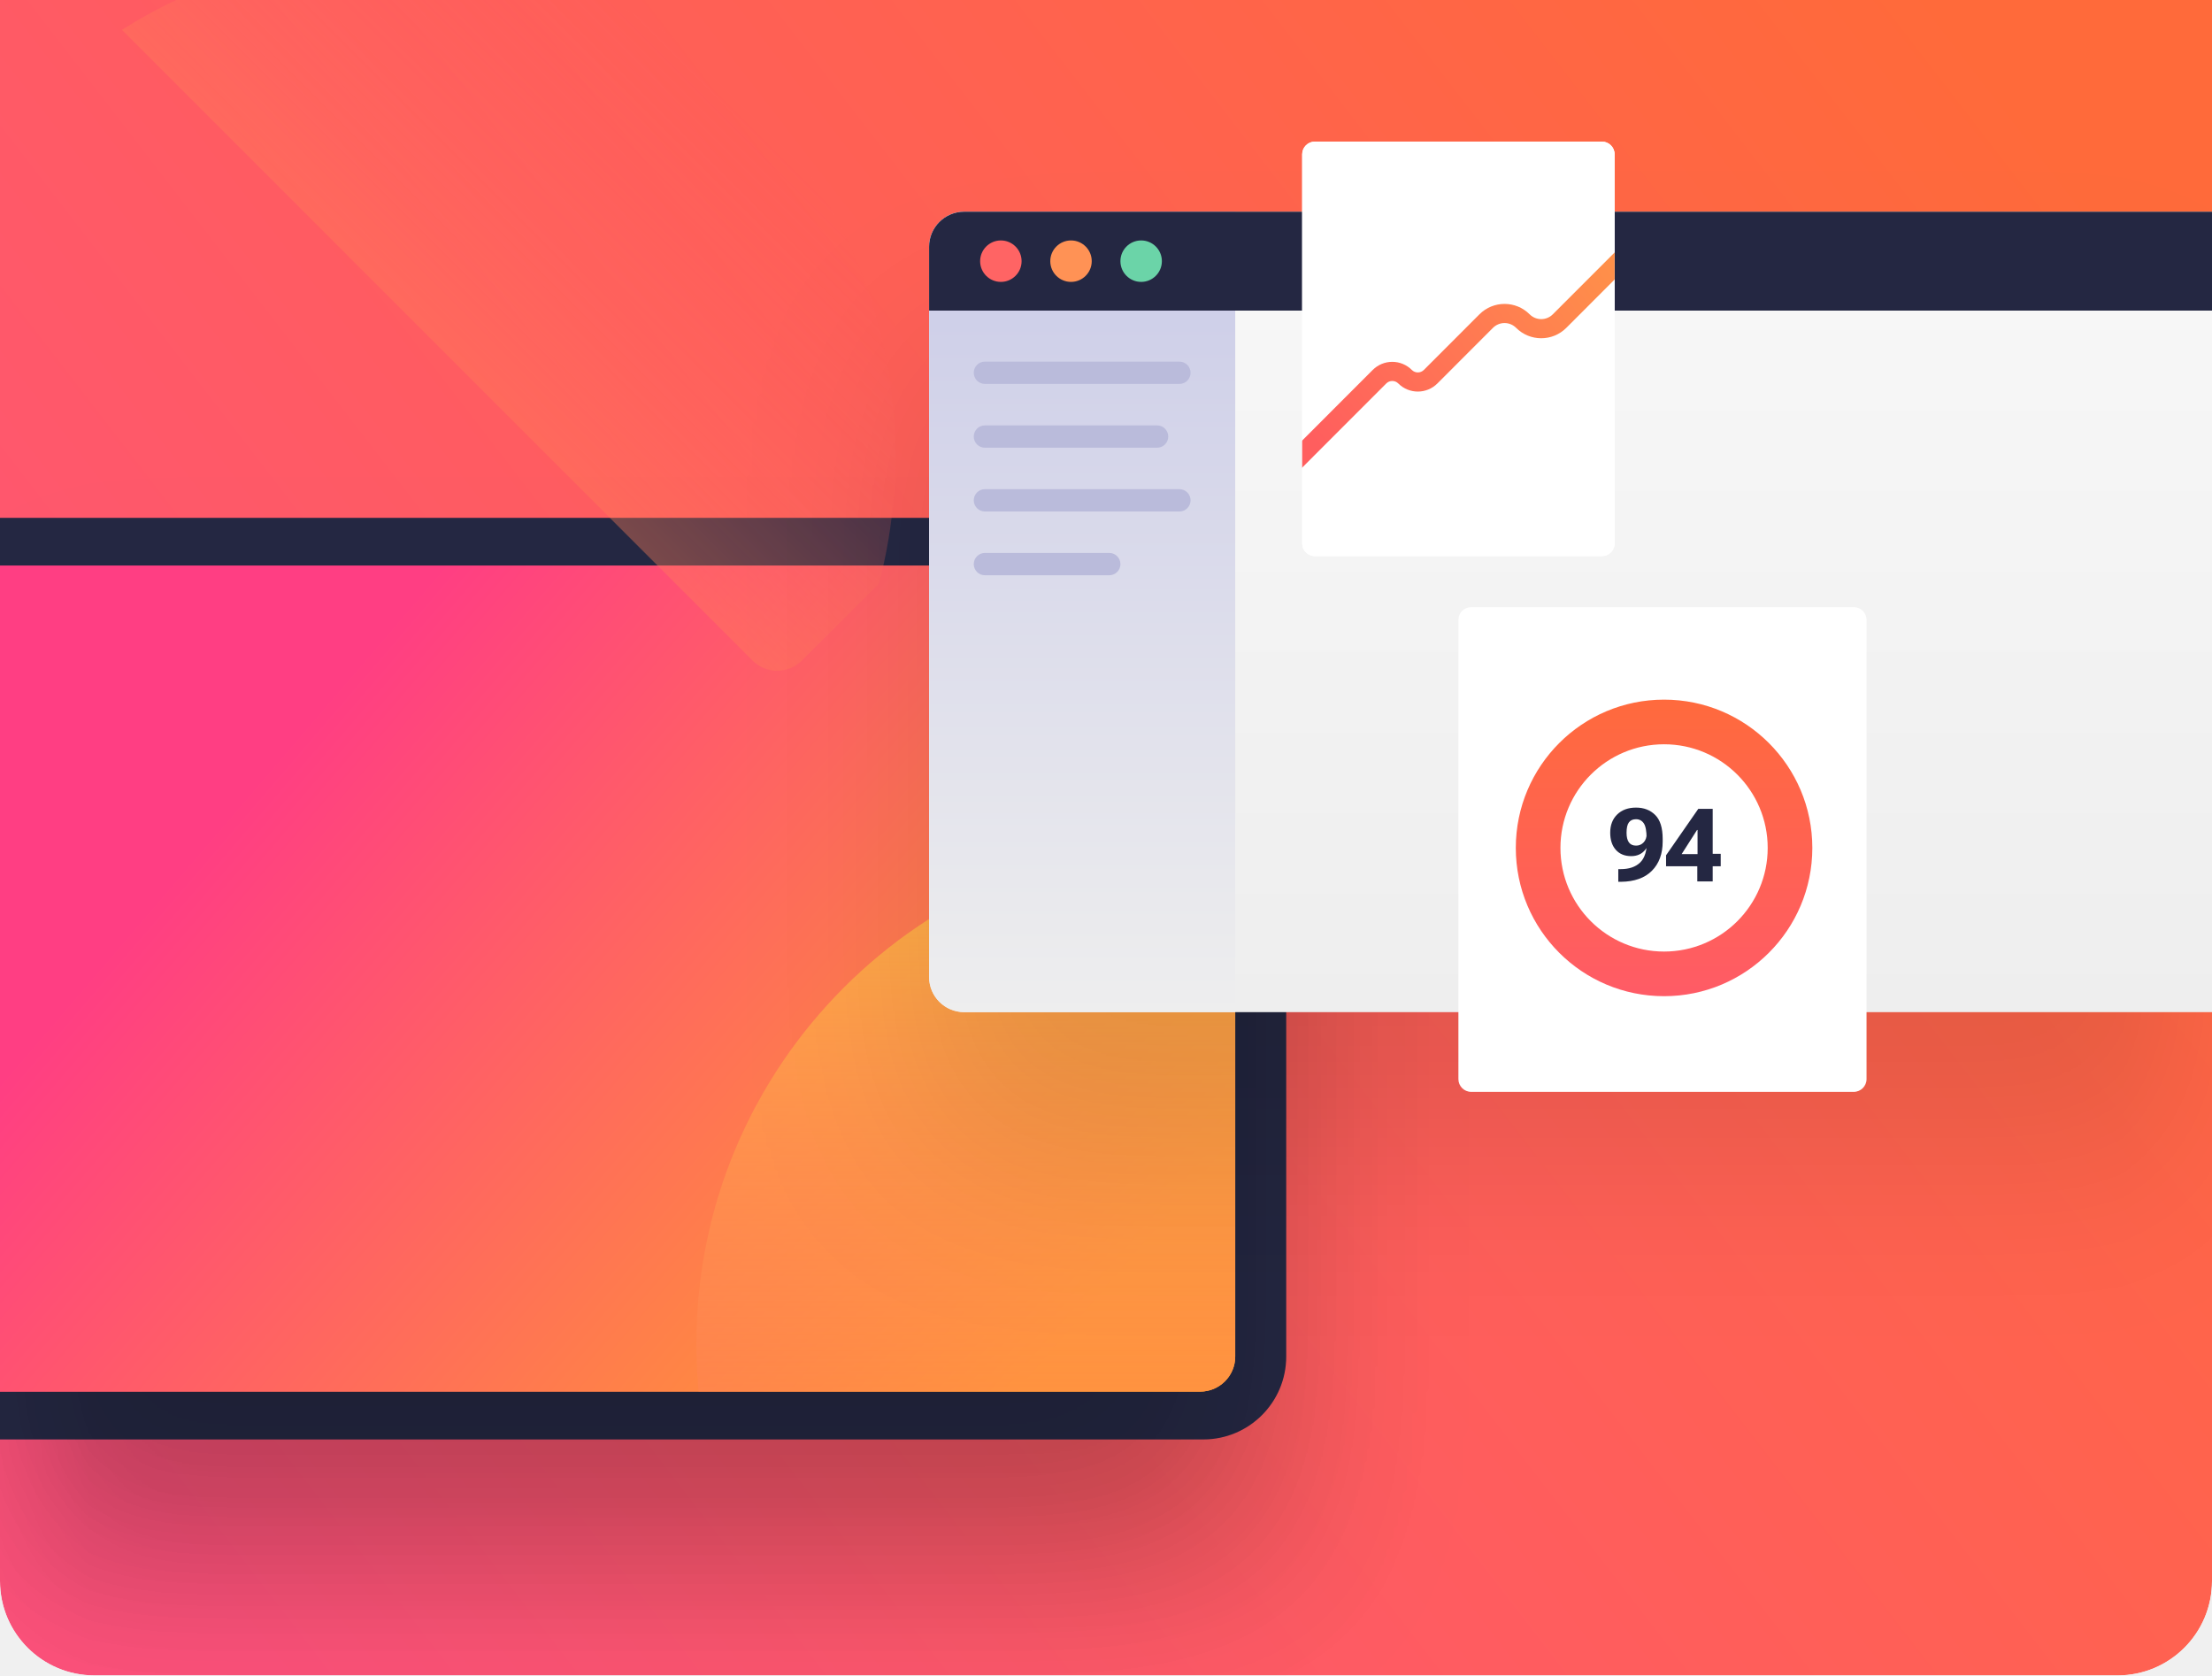
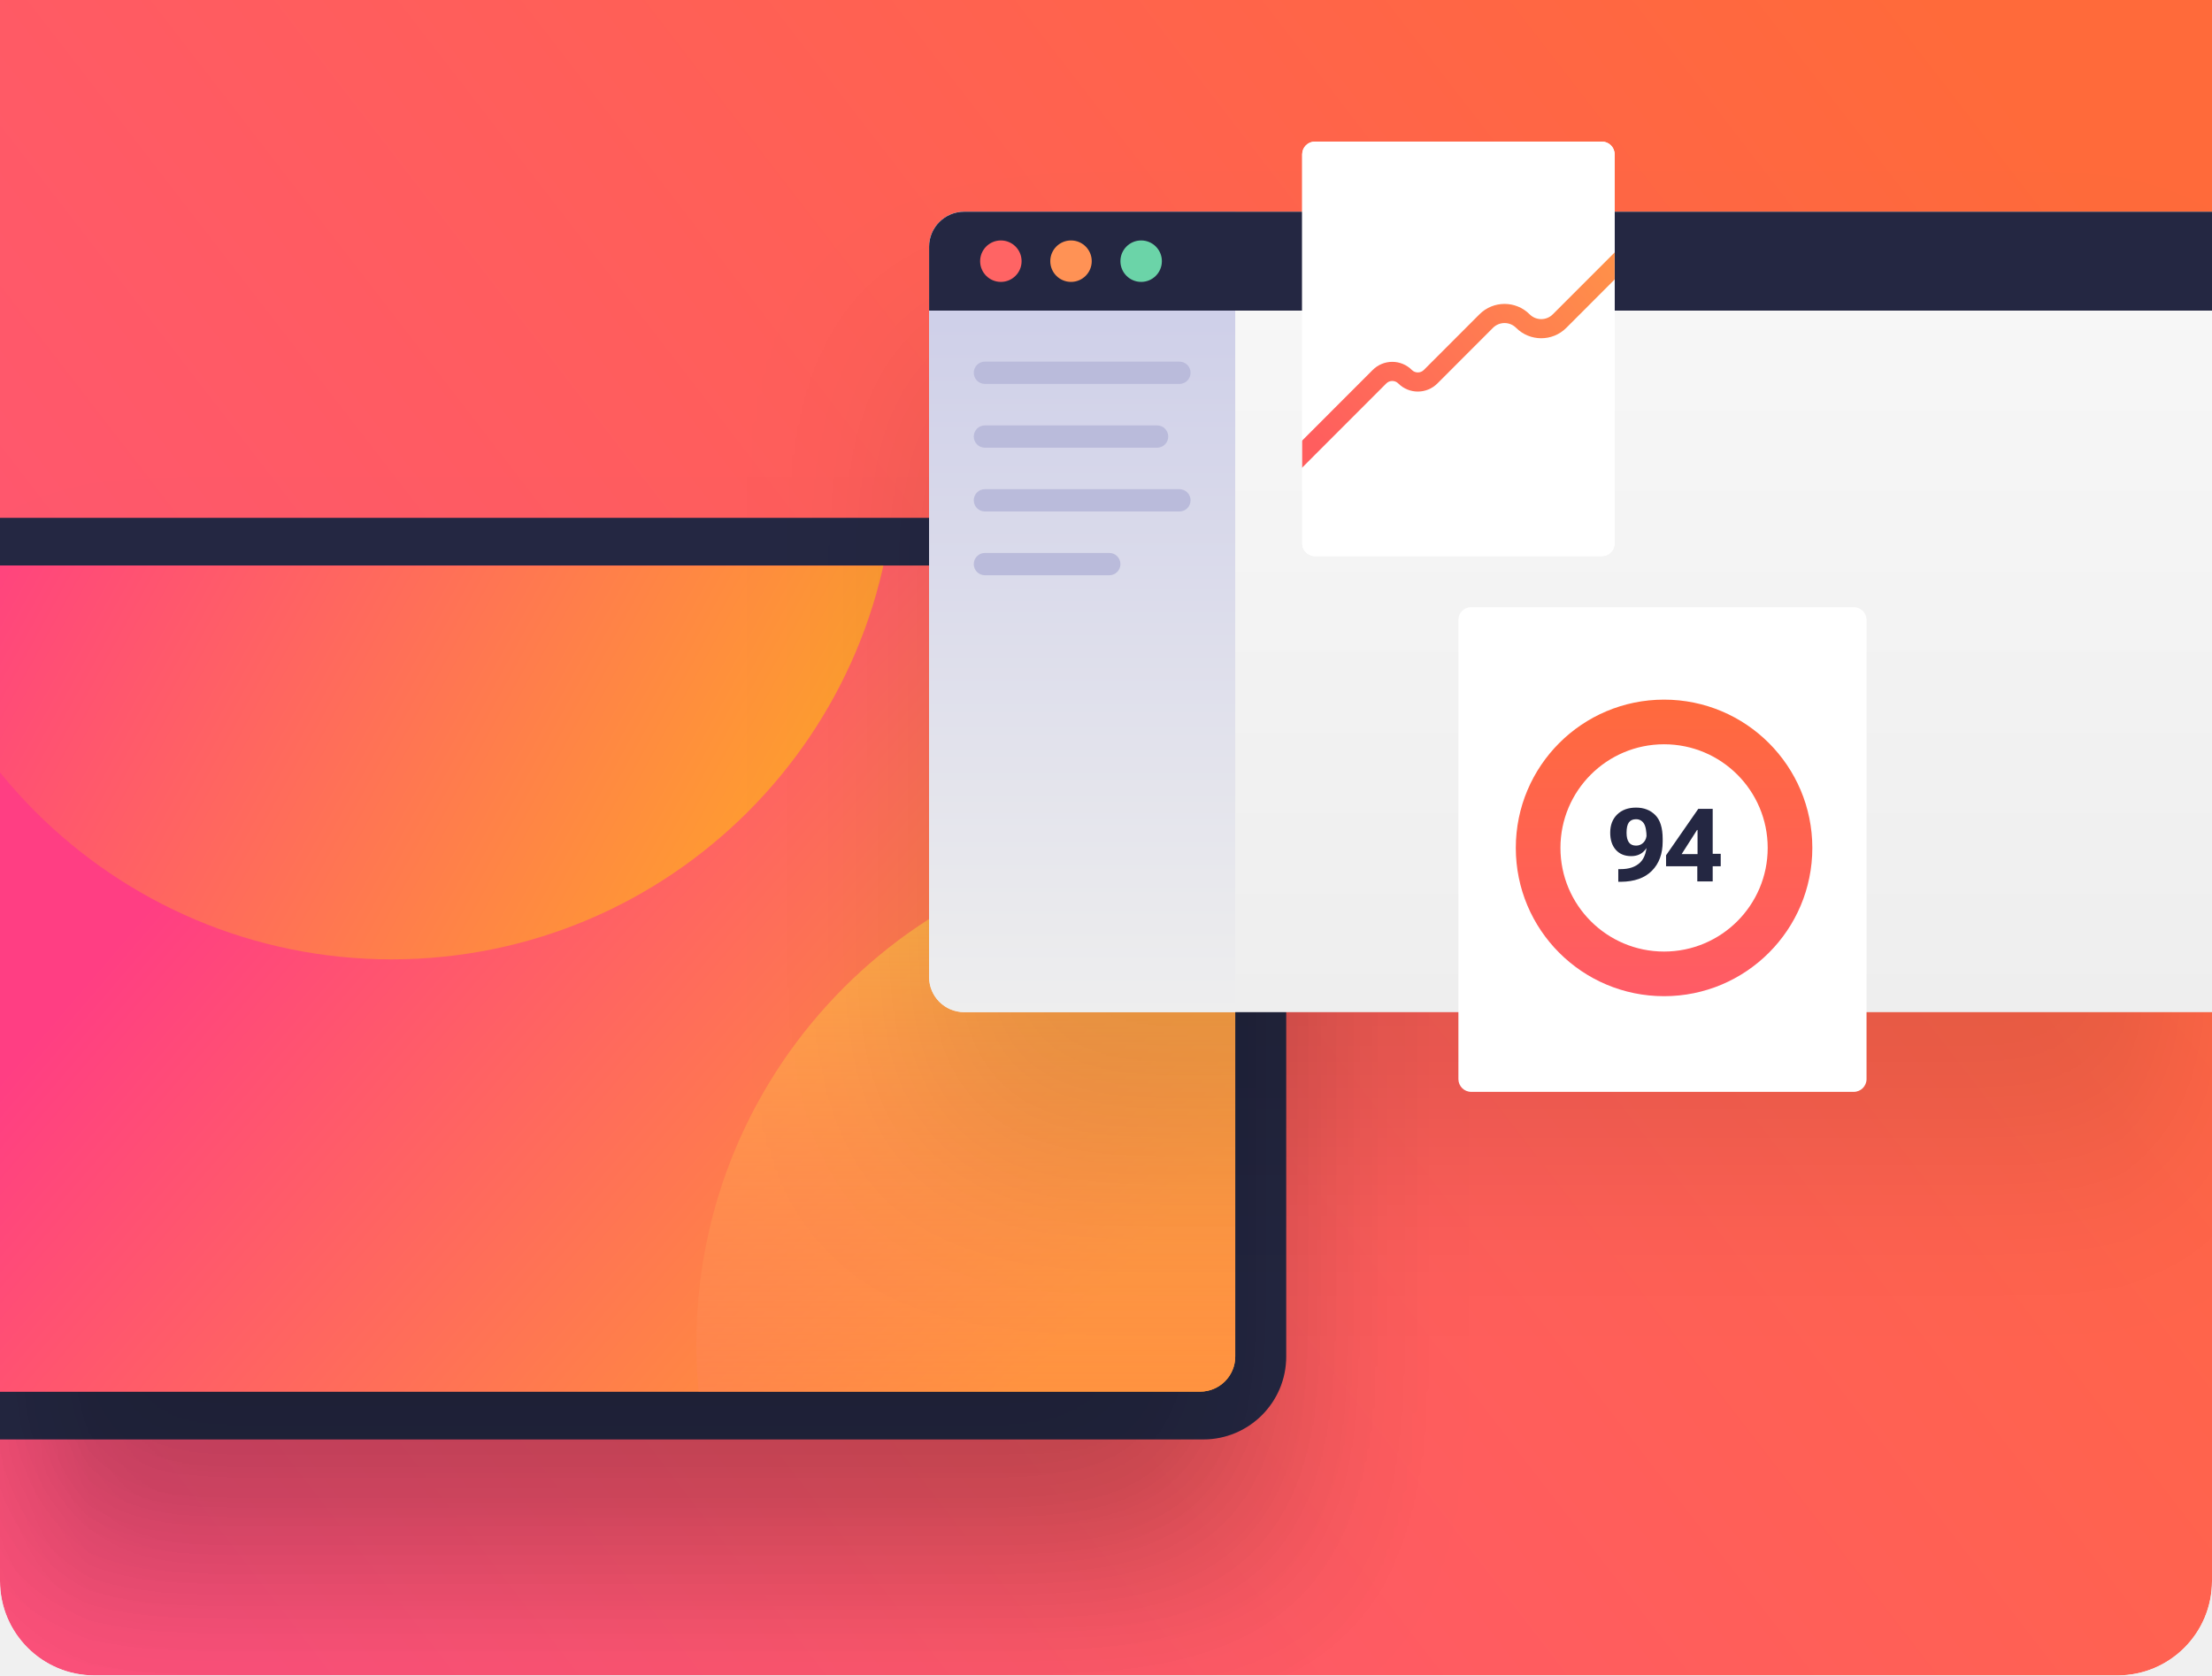
<svg xmlns="http://www.w3.org/2000/svg" xmlns:xlink="http://www.w3.org/1999/xlink" width="375" height="284" viewBox="0 0 375 284">
  <defs>
    <linearGradient id="b" x1="100%" x2="0%" y1="21.322%" y2="78.678%">
      <stop offset="0%" stop-color="#FF6A3A" />
      <stop offset="100%" stop-color="#FF527B" />
    </linearGradient>
    <linearGradient id="h" x1="22.319%" x2="99.127%" y1="28.497%" y2="70.858%">
      <stop offset="0%" stop-color="#FF3E83" />
      <stop offset="100%" stop-color="#FF9F2E" />
    </linearGradient>
    <linearGradient id="k" x1="50%" x2="50%" y1="0%" y2="100%">
      <stop offset="0%" stop-color="#FFB443" />
      <stop offset="100%" stop-color="#FF5B64" stop-opacity="0" />
    </linearGradient>
    <linearGradient id="o" x1="50%" x2="50%" y1="0%" y2="100%">
      <stop offset="0%" stop-color="#F8F8F8" />
      <stop offset="100%" stop-color="#EEE" />
    </linearGradient>
    <linearGradient id="p" x1="50%" x2="50%" y1="0%" y2="100%">
      <stop offset="0%" stop-color="#CACBE8" />
      <stop offset="100%" stop-color="#EEE" />
      <stop offset="100%" stop-color="#CACBE8" />
    </linearGradient>
    <linearGradient id="r" x1="97.791%" x2="7.729%" y1="26.944%" y2="71.879%">
      <stop offset="0%" stop-color="#FF9049" />
      <stop offset="100%" stop-color="#FF5E5E" />
    </linearGradient>
    <linearGradient id="t" x1="50%" x2="50%" y1="0%" y2="100%">
      <stop offset="0%" stop-color="#FF6A3D" />
      <stop offset="100%" stop-color="#FF5B66" />
    </linearGradient>
    <path id="a" d="M0 0v268c0 8.837 7.163 16 16 16h343c8.837 0 16-7.163 16-16V0H0Z" />
    <path id="e" d="M0 14.054C0 6.292 6.292 0 14.054 0H220c7.762 0 14.054 6.292 14.054 14.054v128.108c0 7.762-6.292 14.054-14.054 14.054H14.054C6.292 156.216 0 149.924 0 142.162V14.054Z" />
    <path id="g" d="M0 5.946A5.946 5.946 0 0 1 5.946 0H210.81a5.946 5.946 0 0 1 5.946 5.946v128.108A5.946 5.946 0 0 1 210.81 140H5.946A5.946 5.946 0 0 1 0 134.054V5.946Z" />
    <path id="i" d="M0 5.946A5.946 5.946 0 0 1 5.946 0H210.81a5.946 5.946 0 0 1 5.946 5.946v128.108A5.946 5.946 0 0 1 210.81 140H5.946A5.946 5.946 0 0 1 0 134.054V5.946Z" />
    <path id="n" d="M0 5.946A5.946 5.946 0 0 1 5.946 0h222.162a5.946 5.946 0 0 1 5.946 5.946V129.73a5.946 5.946 0 0 1-5.946 5.946H5.946A5.946 5.946 0 0 1 0 129.73V5.946Z" />
    <path id="q" d="M0 2.162C0 .968.968 0 2.162 0h48.649c1.194 0 2.162.968 2.162 2.162v65.946a2.162 2.162 0 0 1-2.162 2.162H2.162A2.162 2.162 0 0 1 0 68.108V2.162Z" />
    <filter id="d" width="151.3%" height="176.8%" x="-25.6%" y="-23%" filterUnits="objectBoundingBox">
      <feOffset dy="24" in="SourceAlpha" result="shadowOffsetOuter1" />
      <feGaussianBlur in="shadowOffsetOuter1" result="shadowBlurOuter1" stdDeviation="16" />
      <feColorMatrix in="shadowBlurOuter1" values="0 0 0 0 0 0 0 0 0 0 0 0 0 0 0 0 0 0 0.1 0" />
    </filter>
    <filter id="f" width="155.4%" height="185.7%" x="-27.7%" y="-25.7%" filterUnits="objectBoundingBox">
      <feOffset dy="24" in="SourceAlpha" result="shadowOffsetOuter1" />
      <feGaussianBlur in="shadowOffsetOuter1" result="shadowBlurOuter1" stdDeviation="16" />
      <feColorMatrix in="shadowBlurOuter1" values="0 0 0 0 0 0 0 0 0 0 0 0 0 0 0 0 0 0 0.1 0" />
    </filter>
    <filter id="j" width="155.4%" height="185.7%" x="-27.7%" y="-25.7%" filterUnits="objectBoundingBox">
      <feOffset dy="24" in="SourceAlpha" result="shadowOffsetOuter1" />
      <feGaussianBlur in="shadowOffsetOuter1" result="shadowBlurOuter1" stdDeviation="16" />
      <feColorMatrix in="shadowBlurOuter1" values="0 0 0 0 0 0 0 0 0 0 0 0 0 0 0 0 0 0 0.1 0" />
    </filter>
    <filter id="m" width="151.3%" height="188.4%" x="-25.6%" y="-26.5%" filterUnits="objectBoundingBox">
      <feOffset dy="24" in="SourceAlpha" result="shadowOffsetOuter1" />
      <feGaussianBlur in="shadowOffsetOuter1" result="shadowBlurOuter1" stdDeviation="16" />
      <feColorMatrix in="shadowBlurOuter1" values="0 0 0 0 0 0 0 0 0 0 0 0 0 0 0 0 0 0 0.1 0" />
    </filter>
  </defs>
  <g fill="none" fill-rule="evenodd">
    <mask id="c" fill="#fff">
      <use xlink:href="#a" />
    </mask>
    <path d="M0 0v268c0 8.837 7.163 16 16 16h343c8.837 0 16-7.163 16-16V0H0Z" />
    <path fill="url(#b)" fill-rule="nonzero" d="M0 0v268c0 8.837 7.163 16 16 16h343c8.837 0 16-7.163 16-16V0H0Z" mask="url(#c)" />
    <g mask="url(#c)">
      <g fill-rule="nonzero" transform="translate(-16 87.784)">
        <use xlink:href="#e" fill="#000" filter="url(#d)" />
        <use xlink:href="#e" fill="#242742" />
      </g>
      <g transform="translate(-7.351 95.892)">
        <g fill-rule="nonzero">
          <use xlink:href="#g" fill="#000" filter="url(#f)" />
          <use xlink:href="#g" fill="url(#h)" />
        </g>
        <mask id="l" fill="#fff">
          <use xlink:href="#i" />
        </mask>
        <g fill-rule="nonzero">
          <use xlink:href="#i" fill="#000" filter="url(#j)" />
          <use xlink:href="#i" fill="url(#h)" />
        </g>
        <circle cx="210.81" cy="131.892" r="85.405" fill="url(#k)" fill-rule="nonzero" mask="url(#l)" />
-         <circle cx="73.754" cy="-18.678" r="85.405" fill="url(#k)" fill-rule="nonzero" mask="url(#l)" transform="rotate(-135 73.754 -18.678)" />
+         <circle cx="73.754" cy="-18.678" r="85.405" fill="url(#h)" fill-rule="nonzero" mask="url(#l)" transform="rotate(0 73.754 -18.678)" />
      </g>
      <g fill-rule="nonzero" transform="translate(157.513 35.892)">
        <use xlink:href="#n" fill="#000" filter="url(#m)" />
        <use xlink:href="#n" fill="url(#o)" />
        <path fill="url(#p)" d="M0 5.946A5.946 5.946 0 0 1 5.946 0h45.946v135.676H5.946A5.946 5.946 0 0 1 0 129.73V5.946Z" />
        <path fill="#BABBDB" d="M7.568 27.297c0-1.045.847-1.892 1.891-1.892h32.973a1.892 1.892 0 0 1 0 3.784H9.46a1.892 1.892 0 0 1-1.891-1.892Zm0 10.811c0-1.045.847-1.892 1.891-1.892h29.19a1.892 1.892 0 0 1 0 3.784H9.459a1.892 1.892 0 0 1-1.891-1.892Zm0 10.81c0-1.044.847-1.891 1.891-1.891h32.973a1.892 1.892 0 0 1 0 3.784H9.46a1.892 1.892 0 0 1-1.891-1.892Zm0 10.812c0-1.045.847-1.892 1.891-1.892h21.082a1.892 1.892 0 0 1 0 3.784H9.459a1.892 1.892 0 0 1-1.891-1.892Z" />
        <path fill="#242742" d="M0 5.946A5.946 5.946 0 0 1 5.946 0h222.162a5.946 5.946 0 0 1 5.946 5.946v10.81H0V5.947Z" />
        <g transform="translate(8.649 4.865)">
          <circle cx="3.514" cy="3.514" r="3.514" fill="#FF6464" />
          <circle cx="15.406" cy="3.514" r="3.514" fill="#FF9255" />
          <circle cx="27.297" cy="3.514" r="3.514" fill="#6BD4A8" />
        </g>
      </g>
      <g transform="translate(220.757 24)">
        <path fill="#FFF" fill-rule="nonzero" d="M0 2.162C0 .968.968 0 2.162 0h48.649c1.194 0 2.162.968 2.162 2.162v65.946a2.162 2.162 0 0 1-2.162 2.162H2.162A2.162 2.162 0 0 1 0 68.108V2.162Z" />
        <mask id="s" fill="#fff">
          <use xlink:href="#q" />
        </mask>
        <use xlink:href="#q" fill="#FFF" fill-rule="nonzero" />
        <path fill="url(#r)" fill-rule="nonzero" d="M58.444 15.61c.633.633.634 1.66 0 2.293l-13.662 13.67a6.018 6.018 0 0 1-8.512 0 2.774 2.774 0 0 0-3.925 0l-9.422 9.429a4.685 4.685 0 0 1-6.628 0 1.442 1.442 0 0 0-2.04 0L-3.178 58.444A1.622 1.622 0 1 1-5.47 56.15L11.96 38.709a4.685 4.685 0 0 1 6.629 0 1.442 1.442 0 0 0 2.04 0l9.422-9.428a6.018 6.018 0 0 1 8.513 0 2.774 2.774 0 0 0 3.924 0l13.663-13.67a1.622 1.622 0 0 1 2.293-.001Z" mask="url(#s)" />
        <path fill="#FFF" fill-rule="nonzero" d="M26.487 81.081c0-1.194.968-2.162 2.162-2.162h64.865c1.194 0 2.162.968 2.162 2.162v77.838a2.162 2.162 0 0 1-2.162 2.162H28.649a2.162 2.162 0 0 1-2.162-2.162V81.081Z" />
        <path fill="url(#t)" d="M25.135 42.703c9.702 0 17.568-7.866 17.568-17.568 0-9.702-7.866-17.567-17.568-17.567-9.702 0-17.567 7.865-17.567 17.567s7.865 17.568 17.567 17.568Zm0 7.567c13.882 0 25.135-11.253 25.135-25.135C50.27 11.253 39.017 0 25.135 0 11.253 0 0 11.253 0 25.135 0 39.017 11.253 50.27 25.135 50.27Z" transform="translate(36.217 94.595)" />
        <path fill="#242742" fill-rule="nonzero" d="M52.222 117.145c0 1.228.318 2.2.954 2.914.637.71 1.504 1.064 2.602 1.064 1.019 0 1.816-.363 2.39-1.09.58-.726.87-1.632.87-2.719h-.634c0 .62-.171 1.112-.515 1.478a1.688 1.688 0 0 1-1.284.55c-.546 0-.951-.184-1.216-.55-.264-.371-.397-.915-.397-1.63 0-.816.133-1.402.397-1.757.27-.36.67-.54 1.2-.54.568 0 1.01.234 1.326.7.315.468.473 1.304.473 2.51l.076.337c0 1.785-.392 3.052-1.174 3.8-.783.75-1.89 1.121-3.32 1.116h-.38v2.145h.44c2.297-.023 4.05-.645 5.261-1.867 1.216-1.227 1.825-2.88 1.825-4.957v-.44c0-1.869-.42-3.22-1.259-4.054-.839-.839-1.923-1.258-3.252-1.258-1.334 0-2.398.386-3.192 1.157s-1.191 1.802-1.191 3.091Zm14.764 8.26h2.61v-12.297h-2.442l-5.464 7.872v1.858h9.265v-2.103h-2.669l-.439.042h-3.514l2.61-4.088h.085v5.186l-.042.296v3.234Z" />
      </g>
    </g>
  </g>
</svg>
